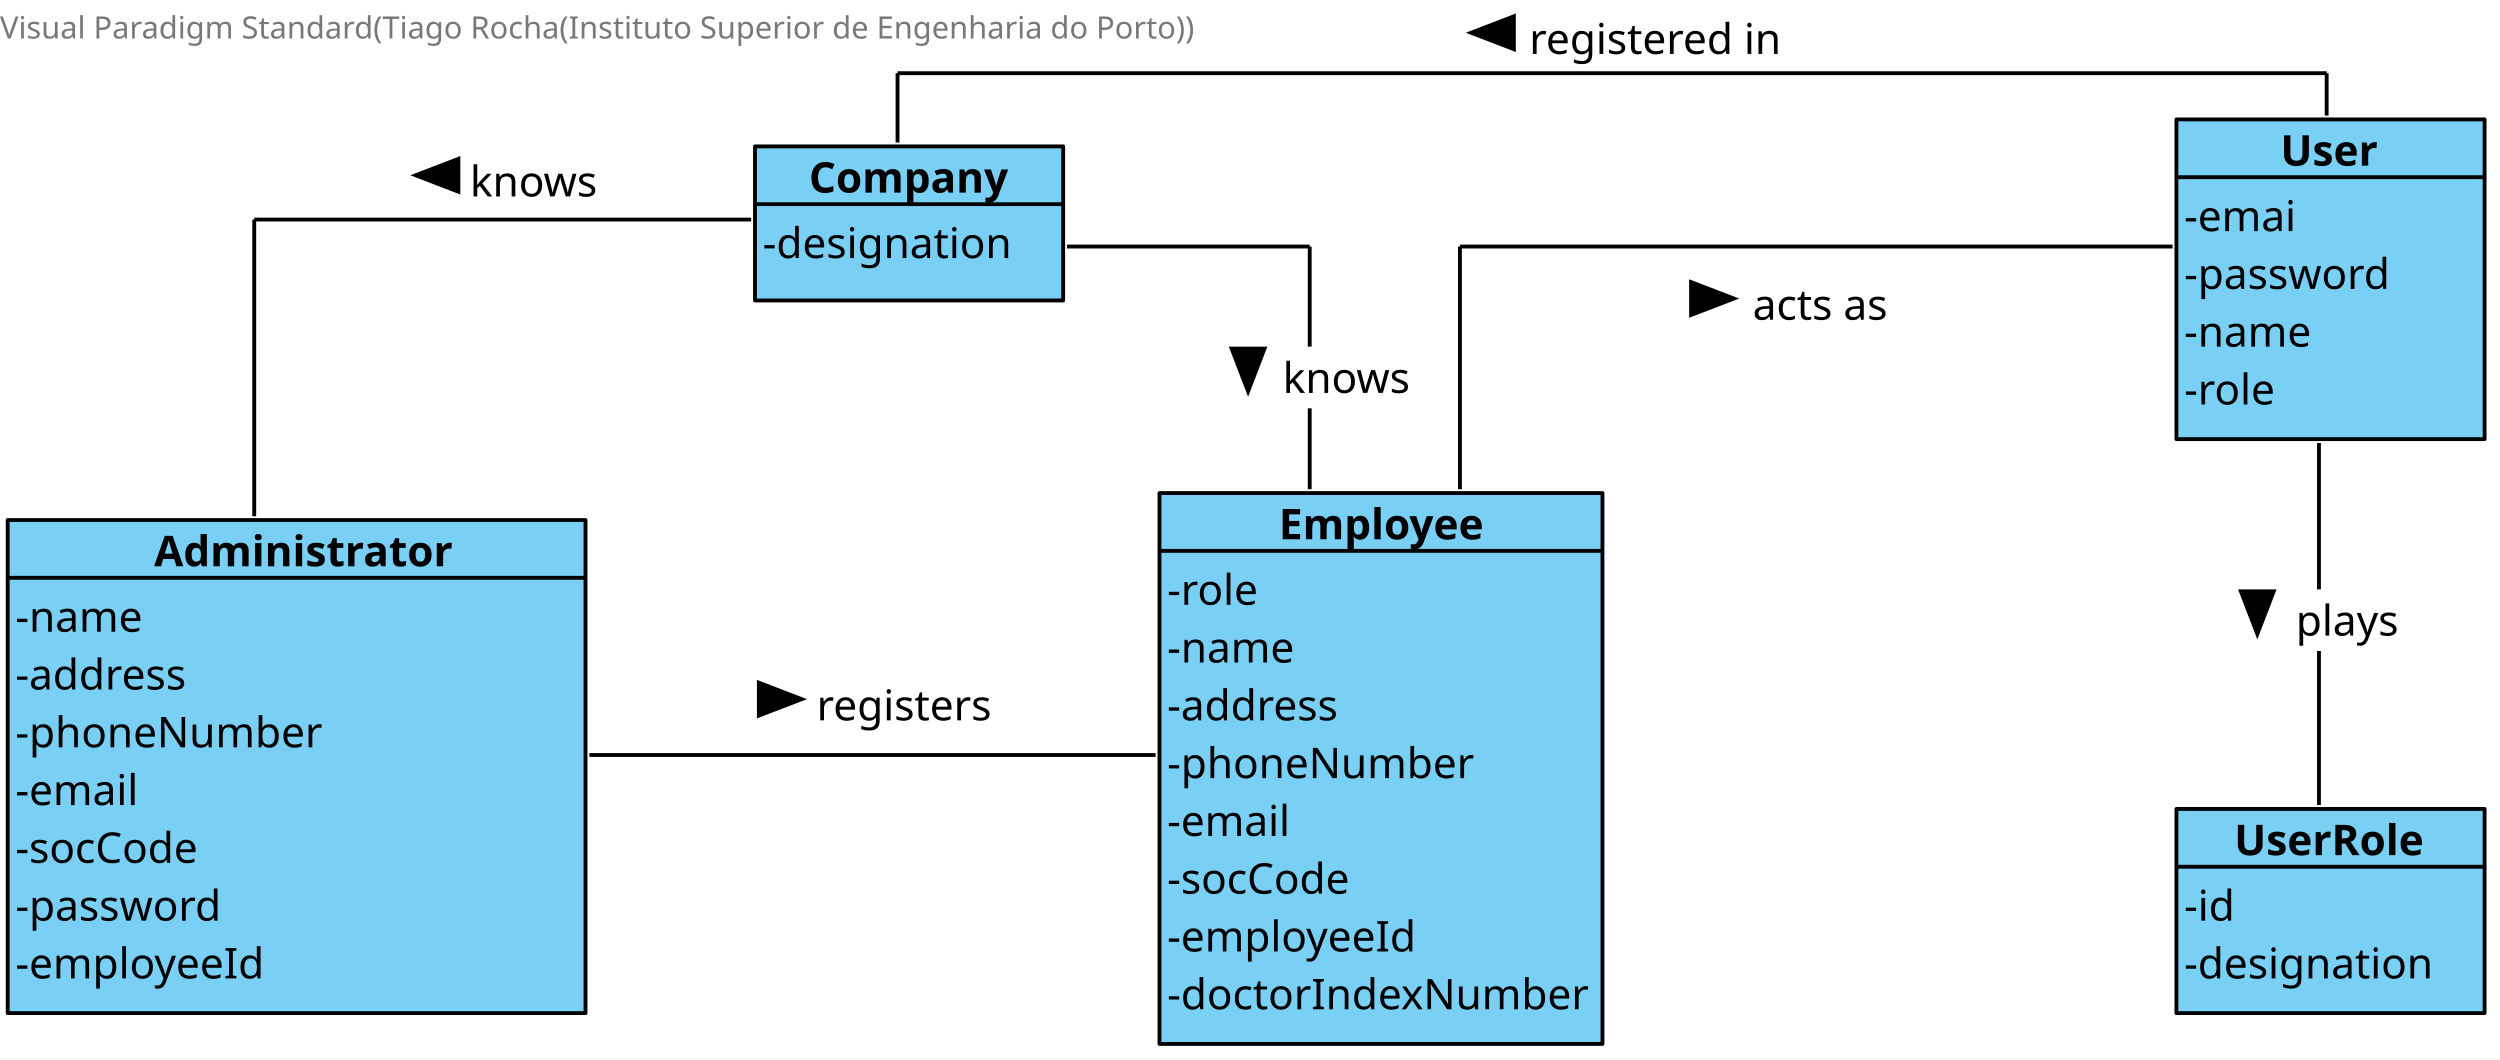
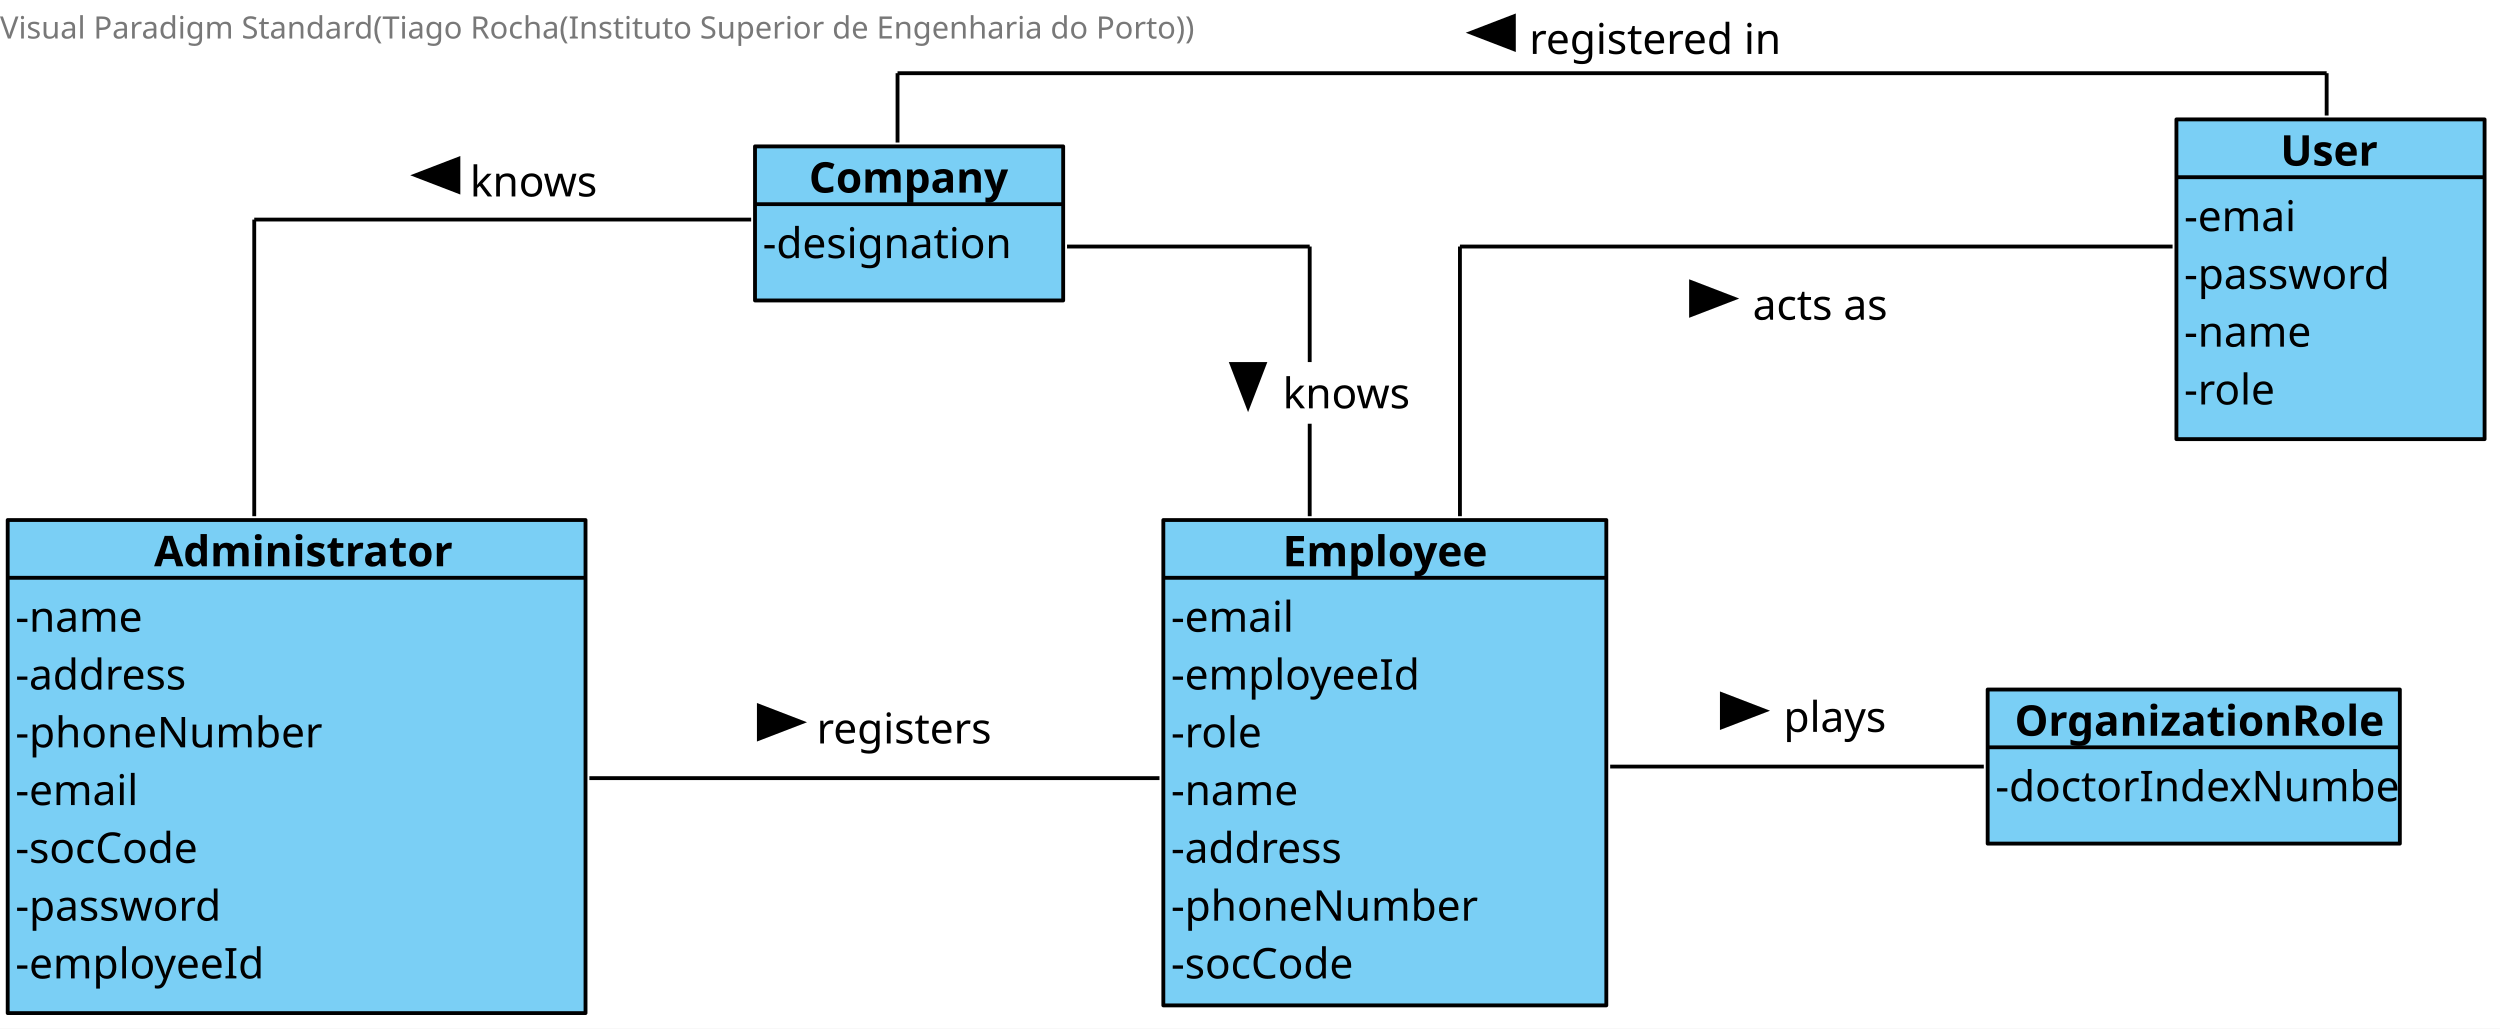
- <svg xmlns="http://www.w3.org/2000/svg" fill-opacity="0" color-rendering="auto" color-interpolation="auto" text-rendering="auto" stroke="rgb(0,0,0)" stroke-linecap="square" width="649" stroke-miterlimit="10" shape-rendering="auto" stroke-opacity="0" fill="rgb(0,0,0)" stroke-dasharray="none" font-weight="normal" stroke-width="1" height="275" font-family="'Dialog'" font-style="normal" stroke-linejoin="miter" font-size="12px" stroke-dashoffset="0" image-rendering="auto">
+ <svg xmlns="http://www.w3.org/2000/svg" fill-opacity="0" color-rendering="auto" color-interpolation="auto" text-rendering="auto" stroke="rgb(0,0,0)" stroke-linecap="square" width="649" stroke-miterlimit="10" shape-rendering="auto" stroke-opacity="0" fill="rgb(0,0,0)" stroke-dasharray="none" font-weight="normal" stroke-width="1" height="267" font-family="'Dialog'" font-style="normal" stroke-linejoin="miter" font-size="12px" stroke-dashoffset="0" image-rendering="auto">
  <defs id="genericDefs" />
  <g>
    <defs id="defs1">
      <clipPath clipPathUnits="userSpaceOnUse" id="clipPath1">
        <path d="M-7 -7 L91 -7 L91 51 L-7 51 L-7 -7 Z" />
      </clipPath>
      <clipPath clipPathUnits="userSpaceOnUse" id="clipPath2">
        <path d="M0 0 L0 25 L80 25 L80 0 Z" />
      </clipPath>
      <clipPath clipPathUnits="userSpaceOnUse" id="clipPath3">
        <path d="M0 0 L0 15 L80 15 L80 0 Z" />
      </clipPath>
      <clipPath clipPathUnits="userSpaceOnUse" id="clipPath4">
        <path d="M-7 -7 L161 -7 L161 139 L-7 139 L-7 -7 Z" />
      </clipPath>
      <clipPath clipPathUnits="userSpaceOnUse" id="clipPath5">
        <path d="M0 0 L0 113 L150 113 L150 0 Z" />
      </clipPath>
      <clipPath clipPathUnits="userSpaceOnUse" id="clipPath6">
        <path d="M0 0 L0 15 L150 15 L150 0 Z" />
      </clipPath>
      <clipPath clipPathUnits="userSpaceOnUse" id="clipPath7">
-         <path d="M-7 -7 L126 -7 L126 154 L-7 154 L-7 -7 Z" />
+         <path d="M-7 -7 L126 -7 L126 137 L-7 137 L-7 -7 Z" />
      </clipPath>
      <clipPath clipPathUnits="userSpaceOnUse" id="clipPath8">
-         <path d="M0 0 L0 128 L115 128 L115 0 Z" />
+         <path d="M0 0 L0 111 L115 111 L115 0 Z" />
      </clipPath>
      <clipPath clipPathUnits="userSpaceOnUse" id="clipPath9">
        <path d="M0 0 L0 15 L115 15 L115 0 Z" />
      </clipPath>
      <clipPath clipPathUnits="userSpaceOnUse" id="clipPath10">
        <path d="M-7 -7 L91 -7 L91 94 L-7 94 L-7 -7 Z" />
      </clipPath>
      <clipPath clipPathUnits="userSpaceOnUse" id="clipPath11">
        <path d="M0 0 L0 68 L80 68 L80 0 Z" />
      </clipPath>
      <clipPath clipPathUnits="userSpaceOnUse" id="clipPath12">
-         <path d="M-7 -7 L91 -7 L91 64 L-7 64 L-7 -7 Z" />
+         <path d="M-7 -7 L118 -7 L118 51 L-7 51 L-7 -7 Z" />
      </clipPath>
      <clipPath clipPathUnits="userSpaceOnUse" id="clipPath13">
-         <path d="M0 0 L0 38 L80 38 L80 0 Z" />
+         <path d="M0 0 L0 25 L107 25 L107 0 Z" />
      </clipPath>
      <clipPath clipPathUnits="userSpaceOnUse" id="clipPath14">
+         <path d="M0 0 L0 15 L107 15 L107 0 Z" />
+       </clipPath>
+       <clipPath clipPathUnits="userSpaceOnUse" id="clipPath15">
        <path d="M0 0 L233 0 L233 181 L0 181 L0 0 Z" />
      </clipPath>
-       <clipPath clipPathUnits="userSpaceOnUse" id="clipPath15">
-         <path d="M149 32 L149 48 L79 48 L79 32 ZM0 0 L0 181 L169 181 L169 168 L233 168 L233 0 Z" />
-       </clipPath>
      <clipPath clipPathUnits="userSpaceOnUse" id="clipPath16">
-         <path d="M0 0 L251 0 L251 104 L0 104 L0 0 Z" />
+         <path d="M149 32 L149 48 L79 48 L79 32 ZM0 0 L0 181 L169 181 L169 174 L233 174 L233 0 Z" />
      </clipPath>
      <clipPath clipPathUnits="userSpaceOnUse" id="clipPath17">
-         <path d="M163 29 L163 45 L82 45 L82 29 ZM0 0 L0 104 L251 104 L251 0 Z" />
+         <path d="M0 0 L252 0 L252 104 L0 104 L0 0 Z" />
      </clipPath>
      <clipPath clipPathUnits="userSpaceOnUse" id="clipPath18">
-         <path d="M0 0 L167 0 L167 167 L0 167 L0 0 Z" />
+         <path d="M163 29 L163 45 L82 45 L82 29 ZM0 0 L0 104 L252 104 L252 0 Z" />
      </clipPath>
      <clipPath clipPathUnits="userSpaceOnUse" id="clipPath19">
-         <path d="M149 76 L149 92 L79 92 L79 76 ZM0 0 L0 161 L39 161 L39 167 L167 167 L167 4 L142 4 L142 0 Z" />
+         <path d="M0 0 L167 0 L167 174 L0 174 L0 0 Z" />
      </clipPath>
      <clipPath clipPathUnits="userSpaceOnUse" id="clipPath20">
-         <path d="M0 0 L104 0 L104 198 L0 198 L0 0 Z" />
+         <path d="M149 80 L149 96 L79 96 L79 80 ZM0 0 L0 167 L39 167 L39 174 L167 174 L167 4 L142 4 L142 0 Z" />
      </clipPath>
      <clipPath clipPathUnits="userSpaceOnUse" id="clipPath21">
-         <path d="M80 88 L80 104 L16 104 L16 88 ZM0 0 L0 198 L104 198 L104 0 Z" />
+         <path d="M0 0 L289 0 L289 174 L0 174 L0 0 Z" />
      </clipPath>
      <clipPath clipPathUnits="userSpaceOnUse" id="clipPath22">
-         <path d="M0 0 L289 0 L289 167 L0 167 L0 0 Z" />
+         <path d="M171 57 L171 73 L98 73 L98 57 ZM0 0 L0 80 L47 80 L47 96 L0 96 L0 174 L106 174 L106 164 L170 164 L170 174 L289 174 L289 0 L139 0 L139 4 L40 4 L40 0 Z" />
      </clipPath>
      <clipPath clipPathUnits="userSpaceOnUse" id="clipPath23">
-         <path d="M171 57 L171 73 L98 73 L98 57 ZM0 0 L0 76 L47 76 L47 92 L0 92 L0 167 L289 167 L289 155 L239 155 L239 139 L289 139 L289 0 L139 0 L139 4 L40 4 L40 0 Z" />
+         <path d="M0 0 L475 0 L475 122 L0 122 L0 0 Z" />
      </clipPath>
      <clipPath clipPathUnits="userSpaceOnUse" id="clipPath24">
-         <path d="M0 0 L475 0 L475 122 L0 122 L0 0 Z" />
+         <path d="M285 33 L285 49 L186 49 L186 33 ZM317 102 L317 118 L244 118 L244 102 ZM0 0 L0 122 L475 122 L475 0 Z" />
      </clipPath>
      <clipPath clipPathUnits="userSpaceOnUse" id="clipPath25">
-         <path d="M285 33 L285 49 L186 49 L186 33 ZM317 102 L317 118 L244 118 L244 102 ZM0 0 L0 122 L123 122 L123 121 L193 121 L193 122 L475 122 L475 0 Z" />
+         <path d="M0 0 L201 0 L201 104 L0 104 L0 0 Z" />
      </clipPath>
      <clipPath clipPathUnits="userSpaceOnUse" id="clipPath26">
+         <path d="M131 29 L131 45 L67 45 L67 29 ZM0 0 L0 104 L201 104 L201 0 Z" />
+       </clipPath>
+       <clipPath clipPathUnits="userSpaceOnUse" id="clipPath27">
+         <path d="M-64 -16 L128 -16 L128 32 L-64 32 L-64 -16 Z" />
+       </clipPath>
+       <clipPath clipPathUnits="userSpaceOnUse" id="clipPath28">
+         <path d="M-74 -16 L118 -16 L118 32 L-74 32 L-74 -16 Z" />
+       </clipPath>
+       <clipPath clipPathUnits="userSpaceOnUse" id="clipPath29">
        <path d="M-99 -16 L198 -16 L198 32 L-99 32 L-99 -16 Z" />
      </clipPath>
-       <clipPath clipPathUnits="userSpaceOnUse" id="clipPath27">
+       <clipPath clipPathUnits="userSpaceOnUse" id="clipPath30">
        <path d="M-109 -16 L188 -16 L188 32 L-109 32 L-109 -16 Z" />
      </clipPath>
-       <clipPath clipPathUnits="userSpaceOnUse" id="clipPath28">
+       <clipPath clipPathUnits="userSpaceOnUse" id="clipPath31">
        <path d="M-73 -16 L146 -16 L146 32 L-73 32 L-73 -16 Z" />
      </clipPath>
-       <clipPath clipPathUnits="userSpaceOnUse" id="clipPath29">
+       <clipPath clipPathUnits="userSpaceOnUse" id="clipPath32">
        <path d="M-83 -16 L136 -16 L136 32 L-83 32 L-83 -16 Z" />
      </clipPath>
-       <clipPath clipPathUnits="userSpaceOnUse" id="clipPath30">
-         <path d="M-64 -16 L128 -16 L128 32 L-64 32 L-64 -16 Z" />
-       </clipPath>
-       <clipPath clipPathUnits="userSpaceOnUse" id="clipPath31">
-         <path d="M-74 -16 L118 -16 L118 32 L-74 32 L-74 -16 Z" />
-       </clipPath>
-       <clipPath clipPathUnits="userSpaceOnUse" id="clipPath32">
+       <clipPath clipPathUnits="userSpaceOnUse" id="clipPath33">
        <path d="M-70 -16 L140 -16 L140 32 L-70 32 L-70 -16 Z" />
      </clipPath>
-       <clipPath clipPathUnits="userSpaceOnUse" id="clipPath33">
+       <clipPath clipPathUnits="userSpaceOnUse" id="clipPath34">
        <path d="M-80 -16 L130 -16 L130 32 L-80 32 L-80 -16 Z" />
      </clipPath>
-       <clipPath clipPathUnits="userSpaceOnUse" id="clipPath34">
+       <clipPath clipPathUnits="userSpaceOnUse" id="clipPath35">
        <path d="M-81 -16 L162 -16 L162 32 L-81 32 L-81 -16 Z" />
      </clipPath>
-       <clipPath clipPathUnits="userSpaceOnUse" id="clipPath35">
+       <clipPath clipPathUnits="userSpaceOnUse" id="clipPath36">
        <path d="M-91 -16 L152 -16 L152 32 L-91 32 L-91 -16 Z" />
      </clipPath>
    </defs>
    <g fill="white" text-rendering="geometricPrecision" fill-opacity="1" stroke-opacity="1" stroke="white">
-       <rect x="0" width="649" height="275" y="0" stroke="none" />
+       <rect x="0" width="649" height="267" y="0" stroke="none" />
    </g>
    <g font-size="11px" transform="translate(196,38)" fill-opacity="1" fill="rgb(122,207,245)" text-rendering="geometricPrecision" image-rendering="optimizeQuality" font-family="sans-serif" stroke="rgb(122,207,245)" font-weight="bold" stroke-opacity="1">
      <rect x="0" width="80" height="40" y="0" clip-path="url(#clipPath1)" stroke="none" />
    </g>
    <g fill-opacity="1" text-rendering="geometricPrecision" stroke="black" stroke-linecap="butt" transform="translate(196,38)" stroke-miterlimit="0" stroke-opacity="1" fill="black" font-weight="bold" font-family="sans-serif" stroke-linejoin="round" font-size="11px" image-rendering="optimizeQuality">
      <rect fill="none" x="0" width="80" height="40" y="0" clip-path="url(#clipPath1)" />
      <line y2="15" fill="none" x1="0" clip-path="url(#clipPath1)" x2="80" y1="15" />
    </g>
    <g font-size="11px" transform="matrix(1,0,0,1,196,53)" fill-opacity="1" fill="black" text-rendering="geometricPrecision" image-rendering="optimizeQuality" font-family="sans-serif" stroke="black" stroke-opacity="1">
      <text x="2" xml:space="preserve" y="14" clip-path="url(#clipPath2)" stroke="none">-designation</text>
    </g>
    <g font-size="11px" transform="translate(196,38)" fill-opacity="1" fill="black" text-rendering="geometricPrecision" image-rendering="optimizeQuality" font-family="sans-serif" stroke="black" font-weight="bold" stroke-opacity="1">
      <text x="14" xml:space="preserve" y="12" clip-path="url(#clipPath3)" stroke="none">Company</text>
    </g>
    <g font-size="11px" transform="translate(2,135)" fill-opacity="1" fill="rgb(122,207,245)" text-rendering="geometricPrecision" image-rendering="optimizeQuality" font-family="sans-serif" stroke="rgb(122,207,245)" font-weight="bold" stroke-opacity="1">
      <rect x="0" width="150" height="128" y="0" clip-path="url(#clipPath4)" stroke="none" />
    </g>
    <g fill-opacity="1" text-rendering="geometricPrecision" stroke="black" stroke-linecap="butt" transform="translate(2,135)" stroke-miterlimit="0" stroke-opacity="1" fill="black" font-weight="bold" font-family="sans-serif" stroke-linejoin="round" font-size="11px" image-rendering="optimizeQuality">
      <rect fill="none" x="0" width="150" height="128" y="0" clip-path="url(#clipPath4)" />
      <line y2="15" fill="none" x1="0" clip-path="url(#clipPath4)" x2="150" y1="15" />
    </g>
    <g font-size="11px" transform="matrix(1,0,0,1,2,150)" fill-opacity="1" fill="black" text-rendering="geometricPrecision" image-rendering="optimizeQuality" font-family="sans-serif" stroke="black" stroke-opacity="1">
      <text x="2" xml:space="preserve" y="14" clip-path="url(#clipPath5)" stroke="none">-name</text>
    </g>
    <g font-size="11px" transform="matrix(1,0,0,1,2,150)" fill-opacity="1" fill="black" text-rendering="geometricPrecision" image-rendering="optimizeQuality" font-family="sans-serif" stroke="black" stroke-opacity="1">
      <text x="2" xml:space="preserve" y="29" clip-path="url(#clipPath5)" stroke="none">-address</text>
    </g>
    <g font-size="11px" transform="matrix(1,0,0,1,2,150)" fill-opacity="1" fill="black" text-rendering="geometricPrecision" image-rendering="optimizeQuality" font-family="sans-serif" stroke="black" stroke-opacity="1">
      <text x="2" xml:space="preserve" y="44" clip-path="url(#clipPath5)" stroke="none">-phoneNumber</text>
    </g>
    <g font-size="11px" transform="matrix(1,0,0,1,2,150)" fill-opacity="1" fill="black" text-rendering="geometricPrecision" image-rendering="optimizeQuality" font-family="sans-serif" stroke="black" stroke-opacity="1">
      <text x="2" xml:space="preserve" y="59" clip-path="url(#clipPath5)" stroke="none">-email</text>
    </g>
    <g font-size="11px" transform="matrix(1,0,0,1,2,150)" fill-opacity="1" fill="black" text-rendering="geometricPrecision" image-rendering="optimizeQuality" font-family="sans-serif" stroke="black" stroke-opacity="1">
      <text x="2" xml:space="preserve" y="74" clip-path="url(#clipPath5)" stroke="none">-socCode</text>
    </g>
    <g font-size="11px" transform="matrix(1,0,0,1,2,150)" fill-opacity="1" fill="black" text-rendering="geometricPrecision" image-rendering="optimizeQuality" font-family="sans-serif" stroke="black" stroke-opacity="1">
      <text x="2" xml:space="preserve" y="89" clip-path="url(#clipPath5)" stroke="none">-password</text>
    </g>
    <g font-size="11px" transform="matrix(1,0,0,1,2,150)" fill-opacity="1" fill="black" text-rendering="geometricPrecision" image-rendering="optimizeQuality" font-family="sans-serif" stroke="black" stroke-opacity="1">
      <text x="2" xml:space="preserve" y="104" clip-path="url(#clipPath5)" stroke="none">-employeeId</text>
    </g>
    <g font-size="11px" transform="translate(2,135)" fill-opacity="1" fill="black" text-rendering="geometricPrecision" image-rendering="optimizeQuality" font-family="sans-serif" stroke="black" font-weight="bold" stroke-opacity="1">
      <text x="38" xml:space="preserve" y="12" clip-path="url(#clipPath6)" stroke="none">Administrator</text>
    </g>
-     <g font-size="11px" transform="translate(301,128)" fill-opacity="1" fill="rgb(122,207,245)" text-rendering="geometricPrecision" image-rendering="optimizeQuality" font-family="sans-serif" stroke="rgb(122,207,245)" font-weight="bold" stroke-opacity="1">
-       <rect x="0" width="115" height="143" y="0" clip-path="url(#clipPath7)" stroke="none" />
-     </g>
-     <g fill-opacity="1" text-rendering="geometricPrecision" stroke="black" stroke-linecap="butt" transform="translate(301,128)" stroke-miterlimit="0" stroke-opacity="1" fill="black" font-weight="bold" font-family="sans-serif" stroke-linejoin="round" font-size="11px" image-rendering="optimizeQuality">
-       <rect fill="none" x="0" width="115" height="143" y="0" clip-path="url(#clipPath7)" />
+     <g font-size="11px" transform="translate(302,135)" fill-opacity="1" fill="rgb(122,207,245)" text-rendering="geometricPrecision" image-rendering="optimizeQuality" font-family="sans-serif" stroke="rgb(122,207,245)" font-weight="bold" stroke-opacity="1">
+       <rect x="0" width="115" height="126" y="0" clip-path="url(#clipPath7)" stroke="none" />
+     </g>
+     <g fill-opacity="1" text-rendering="geometricPrecision" stroke="black" stroke-linecap="butt" transform="translate(302,135)" stroke-miterlimit="0" stroke-opacity="1" fill="black" font-weight="bold" font-family="sans-serif" stroke-linejoin="round" font-size="11px" image-rendering="optimizeQuality">
+       <rect fill="none" x="0" width="115" height="126" y="0" clip-path="url(#clipPath7)" />
      <line y2="15" fill="none" x1="0" clip-path="url(#clipPath7)" x2="115" y1="15" />
    </g>
-     <g font-size="11px" transform="matrix(1,0,0,1,301,143)" fill-opacity="1" fill="black" text-rendering="geometricPrecision" image-rendering="optimizeQuality" font-family="sans-serif" stroke="black" stroke-opacity="1">
-       <text x="2" xml:space="preserve" y="14" clip-path="url(#clipPath8)" stroke="none">-role</text>
-     </g>
-     <g font-size="11px" transform="matrix(1,0,0,1,301,143)" fill-opacity="1" fill="black" text-rendering="geometricPrecision" image-rendering="optimizeQuality" font-family="sans-serif" stroke="black" stroke-opacity="1">
-       <text x="2" xml:space="preserve" y="29" clip-path="url(#clipPath8)" stroke="none">-name</text>
-     </g>
-     <g font-size="11px" transform="matrix(1,0,0,1,301,143)" fill-opacity="1" fill="black" text-rendering="geometricPrecision" image-rendering="optimizeQuality" font-family="sans-serif" stroke="black" stroke-opacity="1">
-       <text x="2" xml:space="preserve" y="44" clip-path="url(#clipPath8)" stroke="none">-address</text>
-     </g>
-     <g font-size="11px" transform="matrix(1,0,0,1,301,143)" fill-opacity="1" fill="black" text-rendering="geometricPrecision" image-rendering="optimizeQuality" font-family="sans-serif" stroke="black" stroke-opacity="1">
-       <text x="2" xml:space="preserve" y="59" clip-path="url(#clipPath8)" stroke="none">-phoneNumber</text>
-     </g>
-     <g font-size="11px" transform="matrix(1,0,0,1,301,143)" fill-opacity="1" fill="black" text-rendering="geometricPrecision" image-rendering="optimizeQuality" font-family="sans-serif" stroke="black" stroke-opacity="1">
-       <text x="2" xml:space="preserve" y="74" clip-path="url(#clipPath8)" stroke="none">-email</text>
-     </g>
-     <g font-size="11px" transform="matrix(1,0,0,1,301,143)" fill-opacity="1" fill="black" text-rendering="geometricPrecision" image-rendering="optimizeQuality" font-family="sans-serif" stroke="black" stroke-opacity="1">
-       <text x="2" xml:space="preserve" y="89" clip-path="url(#clipPath8)" stroke="none">-socCode</text>
-     </g>
-     <g font-size="11px" transform="matrix(1,0,0,1,301,143)" fill-opacity="1" fill="black" text-rendering="geometricPrecision" image-rendering="optimizeQuality" font-family="sans-serif" stroke="black" stroke-opacity="1">
-       <text x="2" xml:space="preserve" y="104" clip-path="url(#clipPath8)" stroke="none">-employeeId</text>
-     </g>
-     <g font-size="11px" transform="matrix(1,0,0,1,301,143)" fill-opacity="1" fill="black" text-rendering="geometricPrecision" image-rendering="optimizeQuality" font-family="sans-serif" stroke="black" stroke-opacity="1">
-       <text x="2" xml:space="preserve" y="119" clip-path="url(#clipPath8)" stroke="none">-doctorIndexNumber</text>
-     </g>
-     <g font-size="11px" transform="translate(301,128)" fill-opacity="1" fill="black" text-rendering="geometricPrecision" image-rendering="optimizeQuality" font-family="sans-serif" stroke="black" font-weight="bold" stroke-opacity="1">
+     <g font-size="11px" transform="matrix(1,0,0,1,302,150)" fill-opacity="1" fill="black" text-rendering="geometricPrecision" image-rendering="optimizeQuality" font-family="sans-serif" stroke="black" stroke-opacity="1">
+       <text x="2" xml:space="preserve" y="14" clip-path="url(#clipPath8)" stroke="none">-email</text>
+     </g>
+     <g font-size="11px" transform="matrix(1,0,0,1,302,150)" fill-opacity="1" fill="black" text-rendering="geometricPrecision" image-rendering="optimizeQuality" font-family="sans-serif" stroke="black" stroke-opacity="1">
+       <text x="2" xml:space="preserve" y="29" clip-path="url(#clipPath8)" stroke="none">-employeeId</text>
+     </g>
+     <g font-size="11px" transform="matrix(1,0,0,1,302,150)" fill-opacity="1" fill="black" text-rendering="geometricPrecision" image-rendering="optimizeQuality" font-family="sans-serif" stroke="black" stroke-opacity="1">
+       <text x="2" xml:space="preserve" y="44" clip-path="url(#clipPath8)" stroke="none">-role</text>
+     </g>
+     <g font-size="11px" transform="matrix(1,0,0,1,302,150)" fill-opacity="1" fill="black" text-rendering="geometricPrecision" image-rendering="optimizeQuality" font-family="sans-serif" stroke="black" stroke-opacity="1">
+       <text x="2" xml:space="preserve" y="59" clip-path="url(#clipPath8)" stroke="none">-name</text>
+     </g>
+     <g font-size="11px" transform="matrix(1,0,0,1,302,150)" fill-opacity="1" fill="black" text-rendering="geometricPrecision" image-rendering="optimizeQuality" font-family="sans-serif" stroke="black" stroke-opacity="1">
+       <text x="2" xml:space="preserve" y="74" clip-path="url(#clipPath8)" stroke="none">-address</text>
+     </g>
+     <g font-size="11px" transform="matrix(1,0,0,1,302,150)" fill-opacity="1" fill="black" text-rendering="geometricPrecision" image-rendering="optimizeQuality" font-family="sans-serif" stroke="black" stroke-opacity="1">
+       <text x="2" xml:space="preserve" y="89" clip-path="url(#clipPath8)" stroke="none">-phoneNumber</text>
+     </g>
+     <g font-size="11px" transform="matrix(1,0,0,1,302,150)" fill-opacity="1" fill="black" text-rendering="geometricPrecision" image-rendering="optimizeQuality" font-family="sans-serif" stroke="black" stroke-opacity="1">
+       <text x="2" xml:space="preserve" y="104" clip-path="url(#clipPath8)" stroke="none">-socCode</text>
+     </g>
+     <g font-size="11px" transform="translate(302,135)" fill-opacity="1" fill="black" text-rendering="geometricPrecision" image-rendering="optimizeQuality" font-family="sans-serif" stroke="black" font-weight="bold" stroke-opacity="1">
      <text x="31" xml:space="preserve" y="12" clip-path="url(#clipPath9)" stroke="none">Employee</text>
    </g>
    <g font-size="11px" transform="translate(565,31)" fill-opacity="1" fill="rgb(122,207,245)" text-rendering="geometricPrecision" image-rendering="optimizeQuality" font-family="sans-serif" stroke="rgb(122,207,245)" font-weight="bold" stroke-opacity="1">
      <rect x="0" width="80" height="83" y="0" clip-path="url(#clipPath10)" stroke="none" />
    </g>
    <g fill-opacity="1" text-rendering="geometricPrecision" stroke="black" stroke-linecap="butt" transform="translate(565,31)" stroke-miterlimit="0" stroke-opacity="1" fill="black" font-weight="bold" font-family="sans-serif" stroke-linejoin="round" font-size="11px" image-rendering="optimizeQuality">
      <rect fill="none" x="0" width="80" height="83" y="0" clip-path="url(#clipPath10)" />
      <line y2="15" fill="none" x1="0" clip-path="url(#clipPath10)" x2="80" y1="15" />
    </g>
    <g font-size="11px" transform="matrix(1,0,0,1,565,46)" fill-opacity="1" fill="black" text-rendering="geometricPrecision" image-rendering="optimizeQuality" font-family="sans-serif" stroke="black" stroke-opacity="1">
      <text x="2" xml:space="preserve" y="14" clip-path="url(#clipPath11)" stroke="none">-emai</text>
    </g>
    <g font-size="11px" transform="matrix(1,0,0,1,565,46)" fill-opacity="1" fill="black" text-rendering="geometricPrecision" image-rendering="optimizeQuality" font-family="sans-serif" stroke="black" stroke-opacity="1">
      <text x="2" xml:space="preserve" y="29" clip-path="url(#clipPath11)" stroke="none">-password</text>
    </g>
    <g font-size="11px" transform="matrix(1,0,0,1,565,46)" fill-opacity="1" fill="black" text-rendering="geometricPrecision" image-rendering="optimizeQuality" font-family="sans-serif" stroke="black" stroke-opacity="1">
      <text x="2" xml:space="preserve" y="44" clip-path="url(#clipPath11)" stroke="none">-name</text>
    </g>
    <g font-size="11px" transform="matrix(1,0,0,1,565,46)" fill-opacity="1" fill="black" text-rendering="geometricPrecision" image-rendering="optimizeQuality" font-family="sans-serif" stroke="black" stroke-opacity="1">
      <text x="2" xml:space="preserve" y="59" clip-path="url(#clipPath11)" stroke="none">-role</text>
    </g>
    <g font-size="11px" transform="translate(565,31)" fill-opacity="1" fill="black" text-rendering="geometricPrecision" image-rendering="optimizeQuality" font-family="sans-serif" stroke="black" font-weight="bold" stroke-opacity="1">
      <text x="27" xml:space="preserve" y="12" clip-path="url(#clipPath3)" stroke="none">User</text>
    </g>
-     <g font-size="11px" transform="translate(565,210)" fill-opacity="1" fill="rgb(122,207,245)" text-rendering="geometricPrecision" image-rendering="optimizeQuality" font-family="sans-serif" stroke="rgb(122,207,245)" font-weight="bold" stroke-opacity="1">
-       <rect x="0" width="80" height="53" y="0" clip-path="url(#clipPath12)" stroke="none" />
-     </g>
-     <g fill-opacity="1" text-rendering="geometricPrecision" stroke="black" stroke-linecap="butt" transform="translate(565,210)" stroke-miterlimit="0" stroke-opacity="1" fill="black" font-weight="bold" font-family="sans-serif" stroke-linejoin="round" font-size="11px" image-rendering="optimizeQuality">
-       <rect fill="none" x="0" width="80" height="53" y="0" clip-path="url(#clipPath12)" />
-       <line y2="15" fill="none" x1="0" clip-path="url(#clipPath12)" x2="80" y1="15" />
-     </g>
-     <g font-size="11px" transform="matrix(1,0,0,1,565,225)" fill-opacity="1" fill="black" text-rendering="geometricPrecision" image-rendering="optimizeQuality" font-family="sans-serif" stroke="black" stroke-opacity="1">
-       <text x="2" xml:space="preserve" y="14" clip-path="url(#clipPath13)" stroke="none">-id</text>
-     </g>
-     <g font-size="11px" transform="matrix(1,0,0,1,565,225)" fill-opacity="1" fill="black" text-rendering="geometricPrecision" image-rendering="optimizeQuality" font-family="sans-serif" stroke="black" stroke-opacity="1">
-       <text x="2" xml:space="preserve" y="29" clip-path="url(#clipPath13)" stroke="none">-designation</text>
-     </g>
-     <g font-size="11px" transform="translate(565,210)" fill-opacity="1" fill="black" text-rendering="geometricPrecision" image-rendering="optimizeQuality" font-family="sans-serif" stroke="black" font-weight="bold" stroke-opacity="1">
-       <text x="15" xml:space="preserve" y="12" clip-path="url(#clipPath3)" stroke="none">UserRole</text>
+     <g font-size="11px" transform="translate(516,179)" fill-opacity="1" fill="rgb(122,207,245)" text-rendering="geometricPrecision" image-rendering="optimizeQuality" font-family="sans-serif" stroke="rgb(122,207,245)" font-weight="bold" stroke-opacity="1">
+       <rect x="0" width="107" height="40" y="0" clip-path="url(#clipPath12)" stroke="none" />
+     </g>
+     <g fill-opacity="1" text-rendering="geometricPrecision" stroke="black" stroke-linecap="butt" transform="translate(516,179)" stroke-miterlimit="0" stroke-opacity="1" fill="black" font-weight="bold" font-family="sans-serif" stroke-linejoin="round" font-size="11px" image-rendering="optimizeQuality">
+       <rect fill="none" x="0" width="107" height="40" y="0" clip-path="url(#clipPath12)" />
+       <line y2="15" fill="none" x1="0" clip-path="url(#clipPath12)" x2="107" y1="15" />
+     </g>
+     <g font-size="11px" transform="matrix(1,0,0,1,516,194)" fill-opacity="1" fill="black" text-rendering="geometricPrecision" image-rendering="optimizeQuality" font-family="sans-serif" stroke="black" stroke-opacity="1">
+       <text x="2" xml:space="preserve" y="14" clip-path="url(#clipPath13)" stroke="none">-doctorIndexNumber</text>
+     </g>
+     <g font-size="11px" transform="translate(516,179)" fill-opacity="1" fill="black" text-rendering="geometricPrecision" image-rendering="optimizeQuality" font-family="sans-serif" stroke="black" font-weight="bold" stroke-opacity="1">
+       <text x="7" xml:space="preserve" y="12" clip-path="url(#clipPath14)" stroke="none">OrganizationRole</text>
    </g>
    <g stroke-linecap="butt" font-size="11px" transform="translate(16,7)" fill-opacity="1" fill="black" text-rendering="geometricPrecision" image-rendering="optimizeQuality" font-family="sans-serif" stroke-linejoin="round" stroke="black" stroke-opacity="1">
-       <line y2="50" fill="none" x1="179" clip-path="url(#clipPath15)" x2="50" y1="50" />
-       <line y2="127" fill="none" x1="50" clip-path="url(#clipPath15)" x2="50" y1="50" />
-     </g>
-     <g stroke-linecap="butt" font-size="11px" transform="translate(103,146)" fill-opacity="1" fill="black" text-rendering="geometricPrecision" image-rendering="optimizeQuality" font-family="sans-serif" stroke-linejoin="round" stroke="black" stroke-opacity="1">
-       <line y2="50" fill="none" x1="50" clip-path="url(#clipPath17)" x2="197" y1="50" />
+       <line y2="50" fill="none" x1="179" clip-path="url(#clipPath16)" x2="50" y1="50" />
+       <line y2="127" fill="none" x1="50" clip-path="url(#clipPath16)" x2="50" y1="50" />
+     </g>
+     <g stroke-linecap="butt" font-size="11px" transform="translate(103,152)" fill-opacity="1" fill="black" text-rendering="geometricPrecision" image-rendering="optimizeQuality" font-family="sans-serif" stroke-linejoin="round" stroke="black" stroke-opacity="1">
+       <line y2="50" fill="none" x1="50" clip-path="url(#clipPath18)" x2="198" y1="50" />
    </g>
    <g stroke-linecap="butt" font-size="11px" transform="translate(227,14)" fill-opacity="1" fill="black" text-rendering="geometricPrecision" image-rendering="optimizeQuality" font-family="sans-serif" stroke-linejoin="round" stroke="black" stroke-opacity="1">
-       <line y2="50" fill="none" x1="50" clip-path="url(#clipPath19)" x2="113" y1="50" />
-       <line y2="113" fill="none" x1="113" clip-path="url(#clipPath19)" x2="113" y1="50" />
-     </g>
-     <g stroke-linecap="butt" font-size="11px" transform="translate(552,65)" fill-opacity="1" fill="black" text-rendering="geometricPrecision" image-rendering="optimizeQuality" font-family="sans-serif" stroke-linejoin="round" stroke="black" stroke-opacity="1">
-       <line y2="144" fill="none" x1="50" clip-path="url(#clipPath21)" x2="50" y1="50" />
+       <line y2="50" fill="none" x1="50" clip-path="url(#clipPath20)" x2="113" y1="50" />
+       <line y2="120" fill="none" x1="113" clip-path="url(#clipPath20)" x2="113" y1="50" />
    </g>
    <g stroke-linecap="butt" font-size="11px" transform="translate(329,14)" fill-opacity="1" fill="black" text-rendering="geometricPrecision" image-rendering="optimizeQuality" font-family="sans-serif" stroke-linejoin="round" stroke="black" stroke-opacity="1">
-       <line y2="50" fill="none" x1="50" clip-path="url(#clipPath23)" x2="50" y1="113" />
-       <line y2="50" fill="none" x1="50" clip-path="url(#clipPath23)" x2="235" y1="50" />
+       <line y2="50" fill="none" x1="50" clip-path="url(#clipPath22)" x2="50" y1="120" />
+       <line y2="50" fill="none" x1="50" clip-path="url(#clipPath22)" x2="235" y1="50" />
    </g>
    <g stroke-linecap="butt" font-size="11px" transform="translate(183,-31)" fill-opacity="1" fill="black" text-rendering="geometricPrecision" image-rendering="optimizeQuality" font-family="sans-serif" stroke-linejoin="round" stroke="black" stroke-opacity="1">
-       <line y2="50" fill="none" x1="421" clip-path="url(#clipPath25)" x2="421" y1="61" />
-       <line y2="50" fill="none" x1="421" clip-path="url(#clipPath25)" x2="50" y1="50" />
-       <line y2="68" fill="none" x1="50" clip-path="url(#clipPath25)" x2="50" y1="50" />
+       <line y2="50" fill="none" x1="421" clip-path="url(#clipPath24)" x2="421" y1="61" />
+       <line y2="50" fill="none" x1="421" clip-path="url(#clipPath24)" x2="50" y1="50" />
+       <line y2="68" fill="none" x1="50" clip-path="url(#clipPath24)" x2="50" y1="50" />
+     </g>
+     <g stroke-linecap="butt" font-size="11px" transform="translate(368,149)" fill-opacity="1" fill="black" text-rendering="geometricPrecision" image-rendering="optimizeQuality" font-family="sans-serif" stroke-linejoin="round" stroke="black" stroke-opacity="1">
+       <line y2="50" fill="none" x1="50" clip-path="url(#clipPath26)" x2="147" y1="50" />
+     </g>
+     <g font-size="11px" transform="translate(445,178)" fill-opacity="1" fill="black" text-rendering="geometricPrecision" image-rendering="optimizeQuality" font-family="sans-serif" stroke="black" stroke-opacity="1">
+       <path d="M14.5 6.5 L1.5 11.5 L1.5 1.5 Z" stroke="none" clip-path="url(#clipPath28)" />
+       <text x="28" xml:space="preserve" y="12" clip-path="url(#clipPath27)" transform="translate(-10,0)" stroke="none">plays</text>
    </g>
    <g font-size="11px" transform="translate(379,2)" fill-opacity="1" fill="black" text-rendering="geometricPrecision" image-rendering="optimizeQuality" font-family="sans-serif" stroke="black" stroke-opacity="1">
-       <path d="M1.5 6.5 L14.5 1.5 L14.5 11.5 Z" stroke="none" clip-path="url(#clipPath27)" />
-       <text x="28" xml:space="preserve" y="12" clip-path="url(#clipPath26)" transform="translate(-10,0)" stroke="none">registered in</text>
+       <path d="M1.5 6.5 L14.5 1.5 L14.5 11.5 Z" stroke="none" clip-path="url(#clipPath30)" />
+       <text x="28" xml:space="preserve" y="12" clip-path="url(#clipPath29)" transform="translate(-10,0)" stroke="none">registered in</text>
    </g>
    <g font-size="11px" transform="translate(437,71)" fill-opacity="1" fill="black" text-rendering="geometricPrecision" image-rendering="optimizeQuality" font-family="sans-serif" stroke="black" stroke-opacity="1">
-       <path d="M14.5 6.5 L1.5 11.5 L1.5 1.5 Z" stroke="none" clip-path="url(#clipPath29)" />
-       <text x="28" xml:space="preserve" y="12" clip-path="url(#clipPath28)" transform="translate(-10,0)" stroke="none">acts as</text>
-     </g>
-     <g font-size="11px" transform="translate(578,153)" fill-opacity="1" fill="black" text-rendering="geometricPrecision" image-rendering="optimizeQuality" font-family="sans-serif" stroke="black" stroke-opacity="1">
-       <path d="M8 13 L3 0 L13 0 Z" stroke="none" clip-path="url(#clipPath31)" />
-       <text x="28" xml:space="preserve" y="12" clip-path="url(#clipPath30)" transform="translate(-10,0)" stroke="none">plays</text>
-     </g>
-     <g font-size="11px" transform="translate(316,90)" fill-opacity="1" fill="black" text-rendering="geometricPrecision" image-rendering="optimizeQuality" font-family="sans-serif" stroke="black" stroke-opacity="1">
-       <path d="M8 13 L3 0 L13 0 Z" stroke="none" clip-path="url(#clipPath33)" />
-       <text x="27" xml:space="preserve" y="12" clip-path="url(#clipPath32)" transform="translate(-10,0)" stroke="none">knows</text>
-     </g>
-     <g font-size="11px" transform="translate(195,175)" fill-opacity="1" fill="black" text-rendering="geometricPrecision" image-rendering="optimizeQuality" font-family="sans-serif" stroke="black" stroke-opacity="1">
-       <path d="M14.5 6.5 L1.5 11.5 L1.5 1.5 Z" stroke="none" clip-path="url(#clipPath35)" />
-       <text x="27" xml:space="preserve" y="12" clip-path="url(#clipPath34)" transform="translate(-10,0)" stroke="none">registers</text>
+       <path d="M14.5 6.5 L1.5 11.5 L1.5 1.5 Z" stroke="none" clip-path="url(#clipPath32)" />
+       <text x="28" xml:space="preserve" y="12" clip-path="url(#clipPath31)" transform="translate(-10,0)" stroke="none">acts as</text>
+     </g>
+     <g font-size="11px" transform="translate(316,94)" fill-opacity="1" fill="black" text-rendering="geometricPrecision" image-rendering="optimizeQuality" font-family="sans-serif" stroke="black" stroke-opacity="1">
+       <path d="M8 13 L3 0 L13 0 Z" stroke="none" clip-path="url(#clipPath34)" />
+       <text x="27" xml:space="preserve" y="12" clip-path="url(#clipPath33)" transform="translate(-10,0)" stroke="none">knows</text>
+     </g>
+     <g font-size="11px" transform="translate(195,181)" fill-opacity="1" fill="black" text-rendering="geometricPrecision" image-rendering="optimizeQuality" font-family="sans-serif" stroke="black" stroke-opacity="1">
+       <path d="M14.5 6.5 L1.5 11.5 L1.5 1.5 Z" stroke="none" clip-path="url(#clipPath36)" />
+       <text x="27" xml:space="preserve" y="12" clip-path="url(#clipPath35)" transform="translate(-10,0)" stroke="none">registers</text>
    </g>
    <g font-size="11px" transform="translate(105,39)" fill-opacity="1" fill="black" text-rendering="geometricPrecision" image-rendering="optimizeQuality" font-family="sans-serif" stroke="black" stroke-opacity="1">
-       <path d="M1.5 6.5 L14.5 1.5 L14.5 11.5 Z" stroke="none" clip-path="url(#clipPath33)" />
-       <text x="27" xml:space="preserve" y="12" clip-path="url(#clipPath32)" transform="translate(-10,0)" stroke="none">knows</text>
+       <path d="M1.5 6.5 L14.5 1.5 L14.5 11.5 Z" stroke="none" clip-path="url(#clipPath34)" />
+       <text x="27" xml:space="preserve" y="12" clip-path="url(#clipPath33)" transform="translate(-10,0)" stroke="none">knows</text>
    </g>
    <g font-size="8px" fill-opacity="1" fill="rgb(120,120,120)" text-rendering="geometricPrecision" image-rendering="optimizeQuality" stroke="rgb(120,120,120)" stroke-opacity="1">
      <text x="0" xml:space="preserve" y="10" stroke="none">Visual Paradigm Standard(Tiago Rocha(Instituto Superior de Engenharia do Porto))</text>
    </g>
  </g>
</svg>
